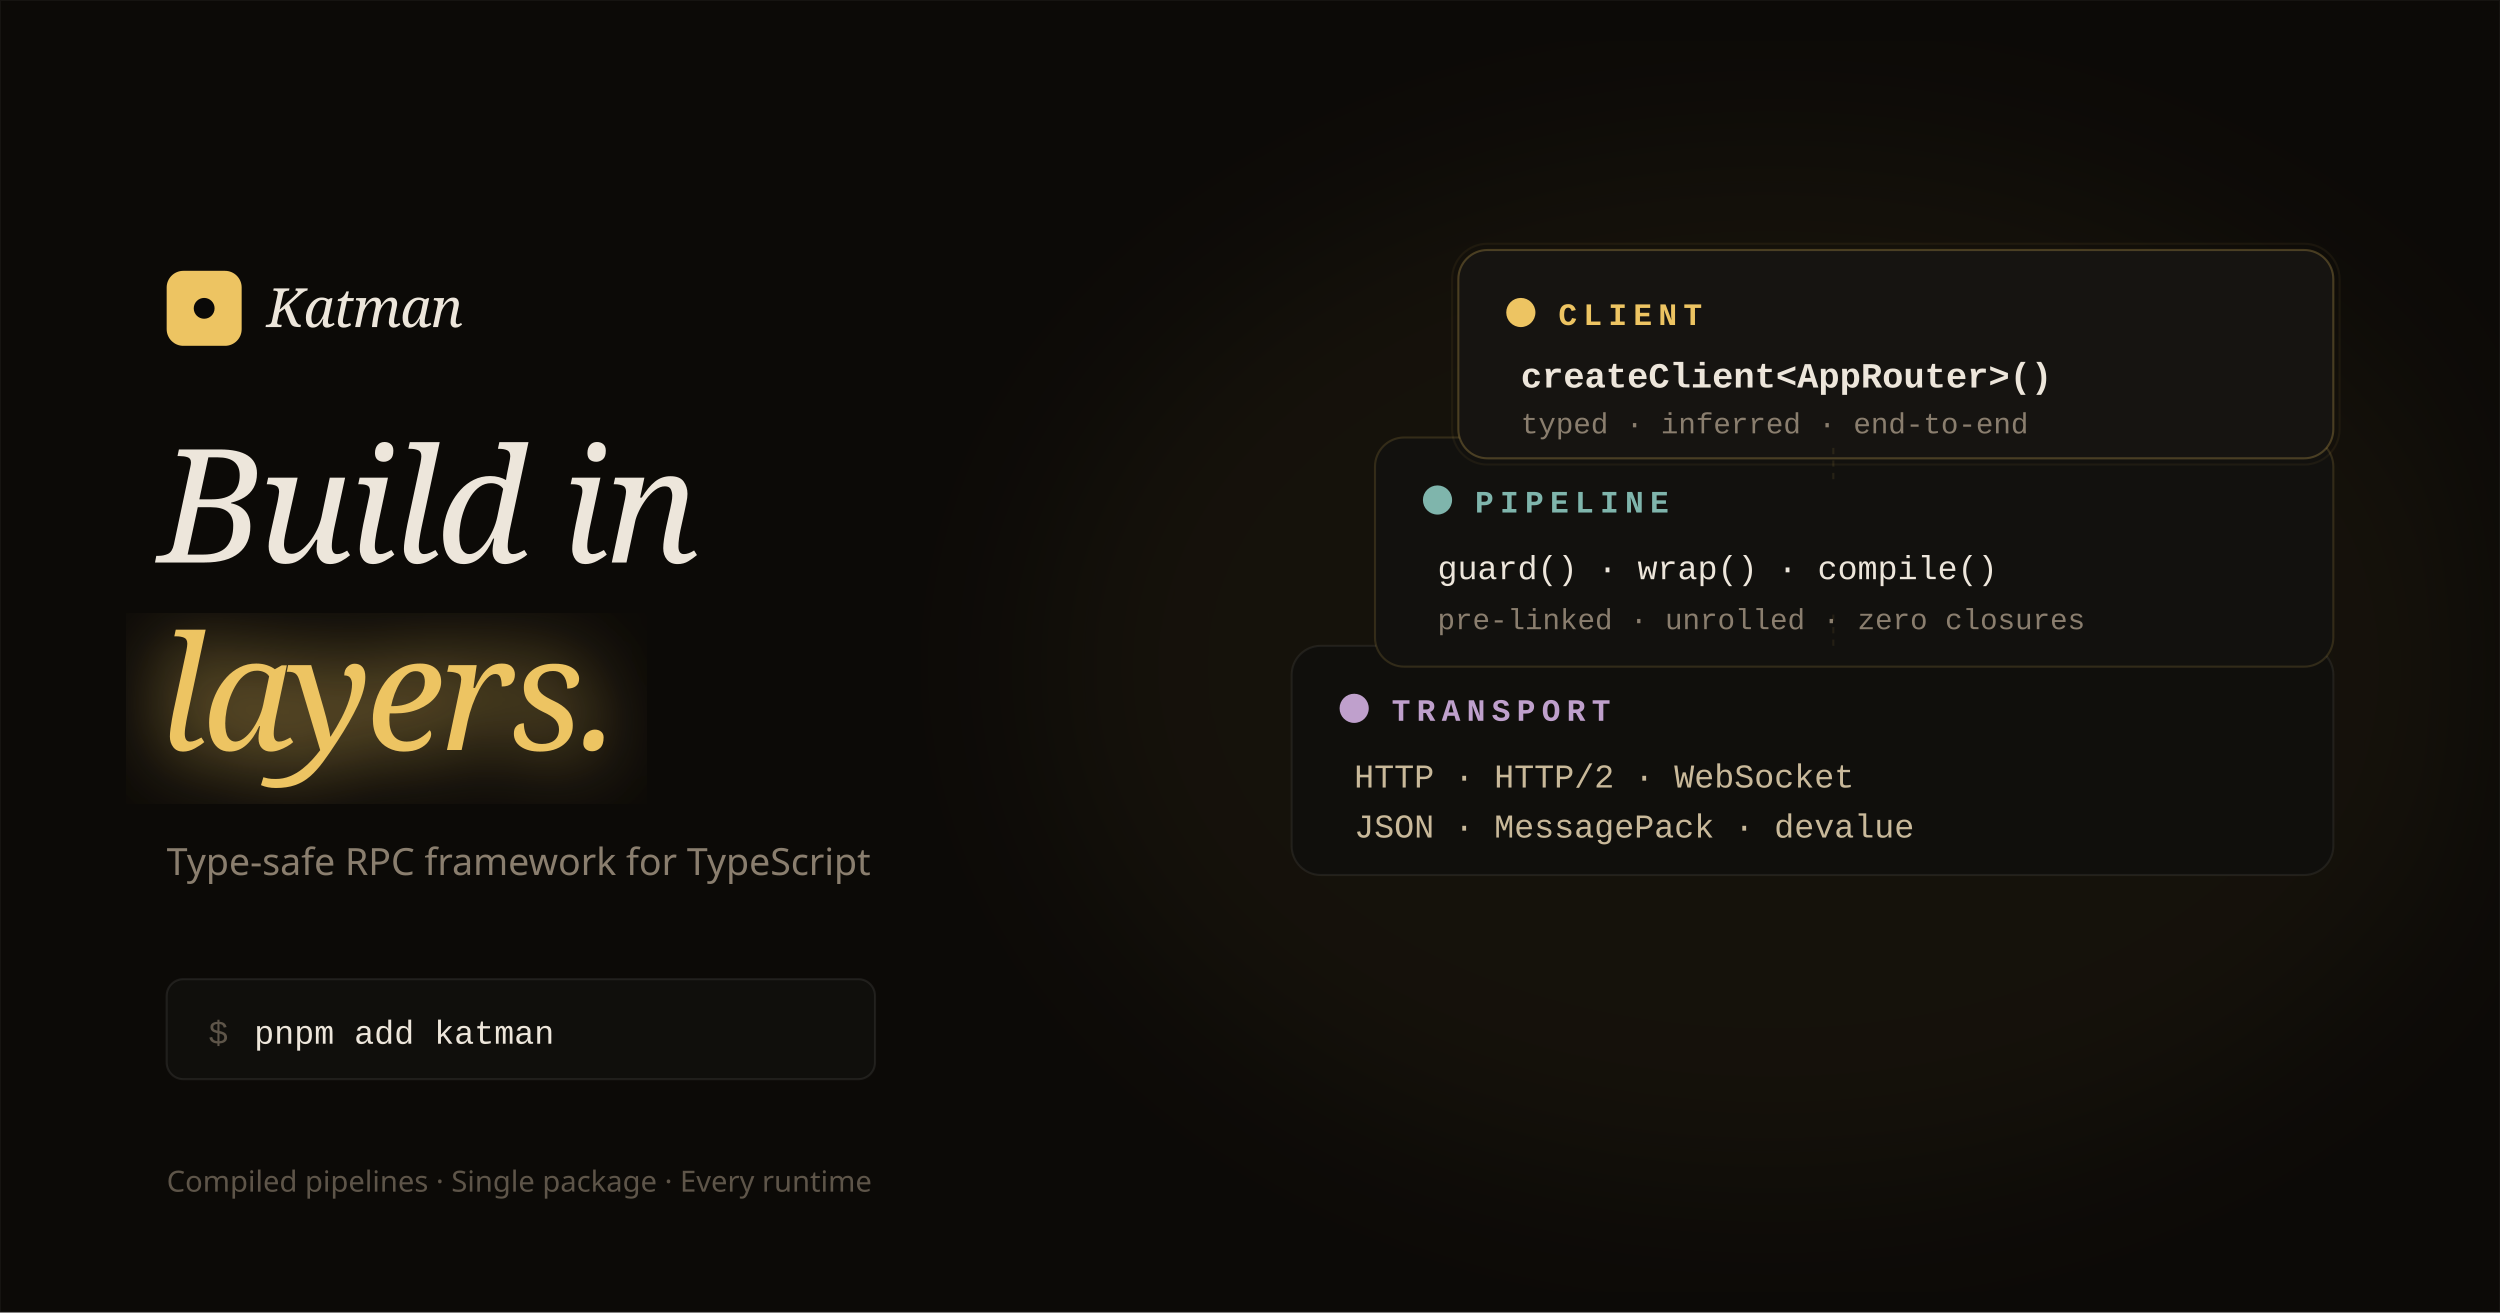
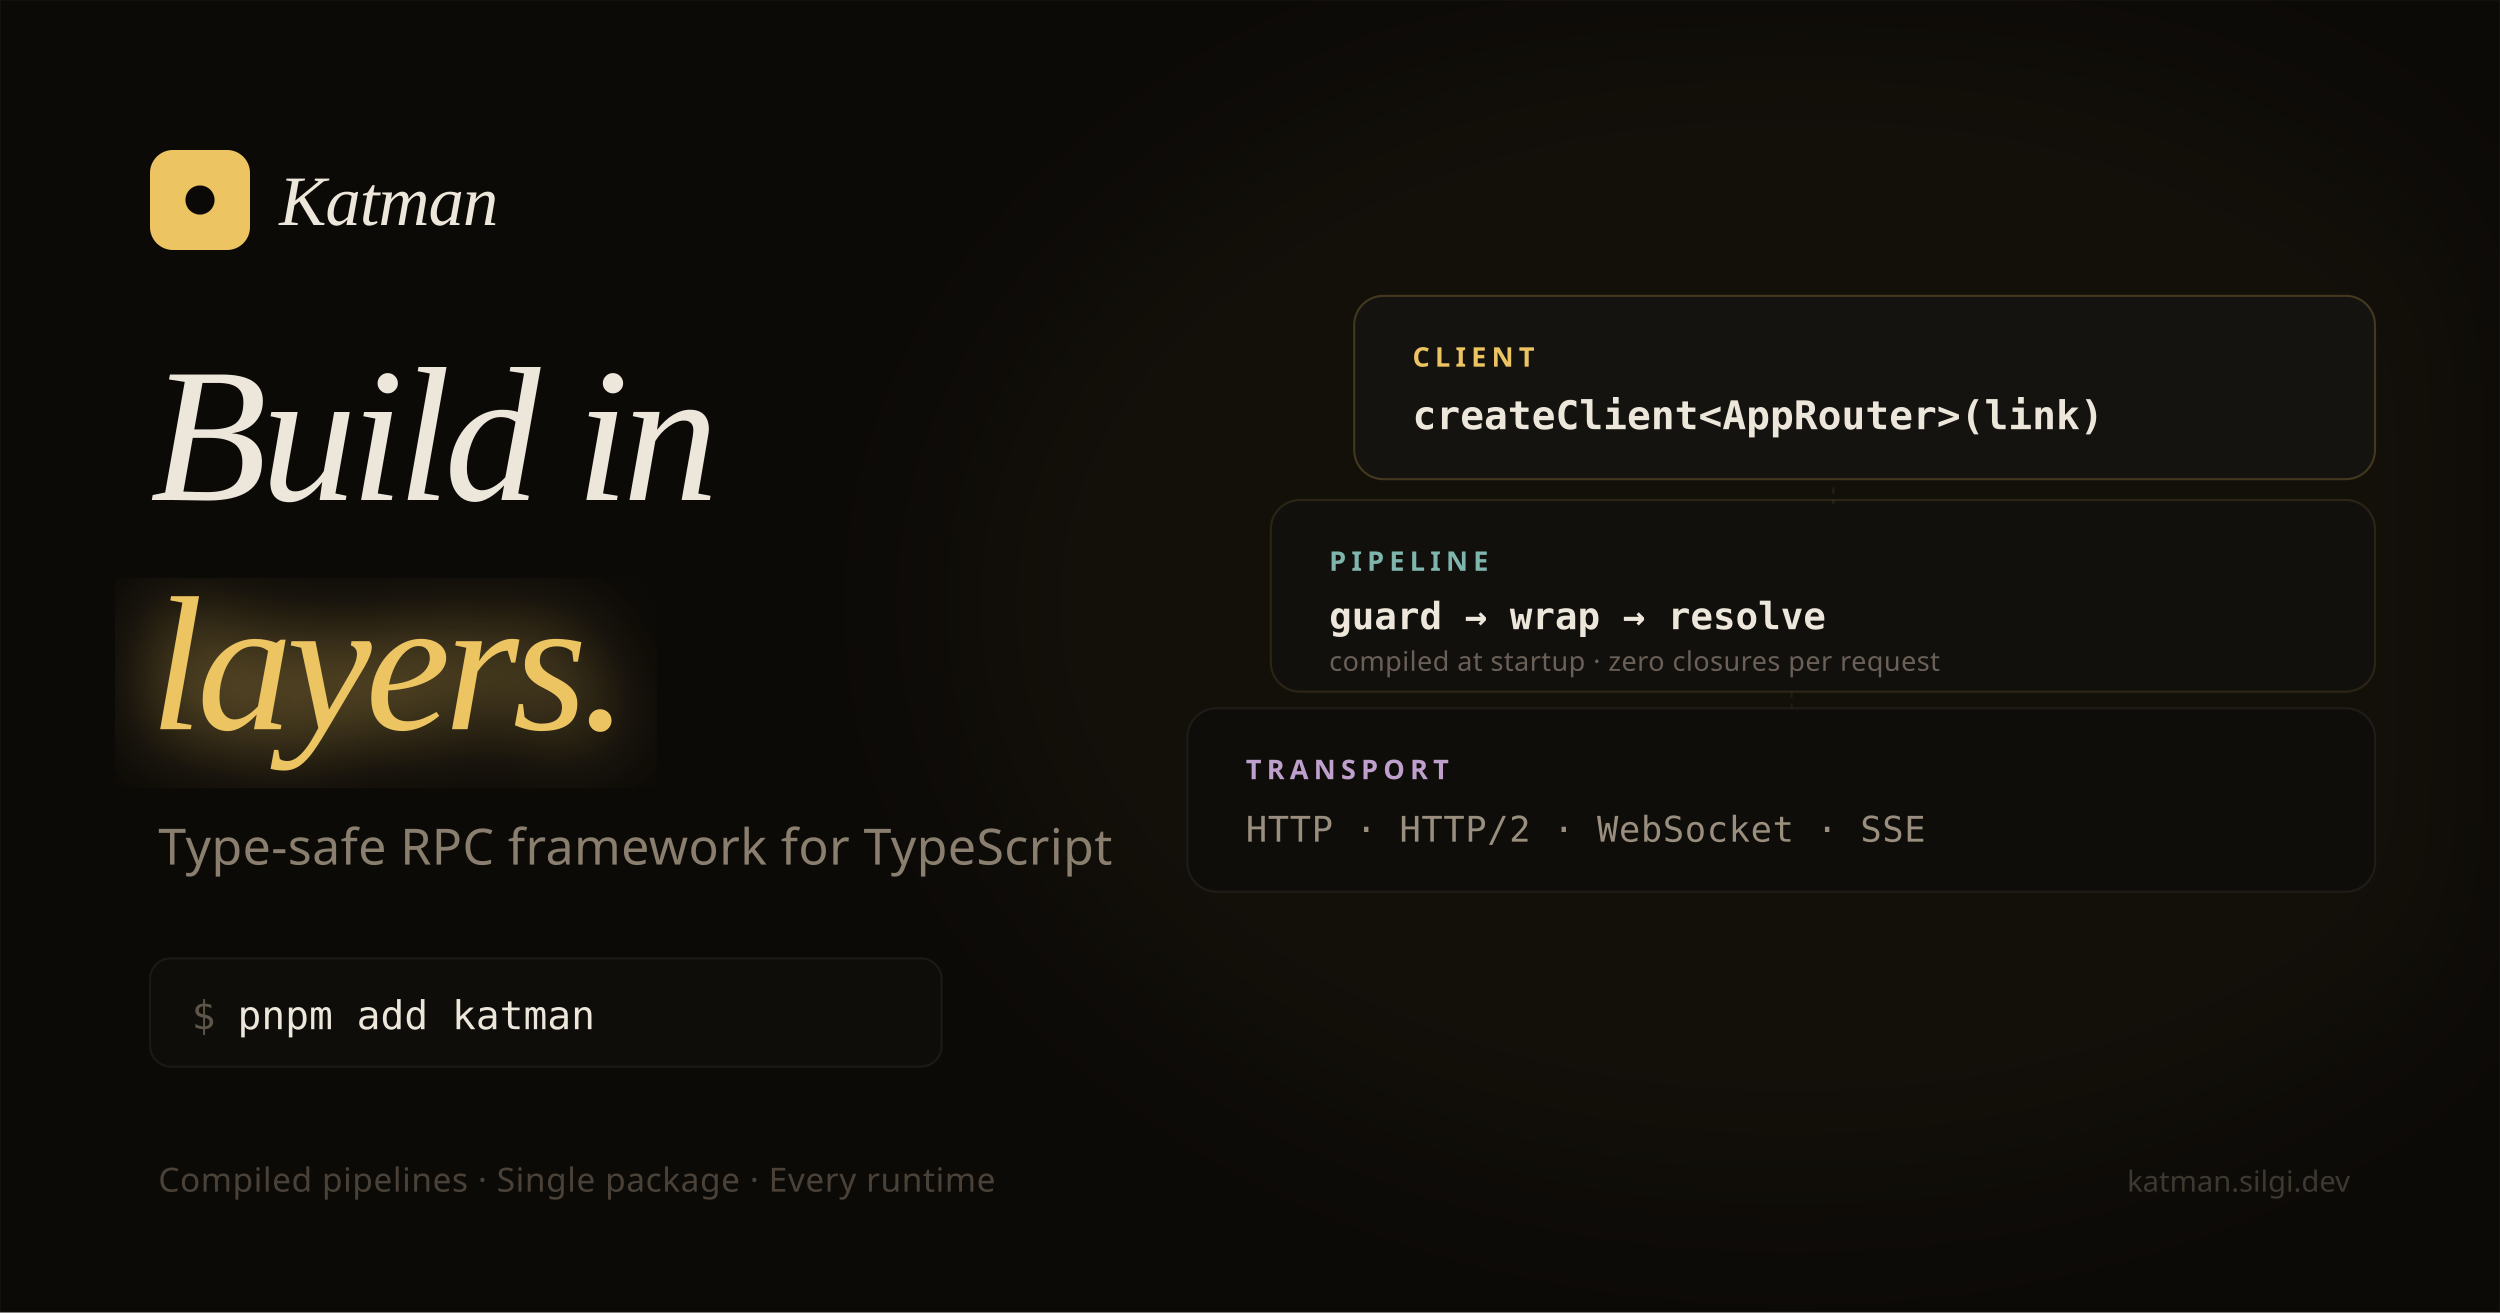
<svg xmlns="http://www.w3.org/2000/svg" width="1200" height="630" viewBox="0 0 1200 630" fill="none">
  <defs>
    <linearGradient id="bg" x1="0" y1="0" x2="1200" y2="630">
      <stop offset="0%" stop-color="#0c0a07" />
      <stop offset="100%" stop-color="#0a0908" />
-     </linearGradient>
-     <linearGradient id="gold" x1="0" y1="0" x2="1" y2="1">
-       <stop offset="0%" stop-color="#edc462" />
-       <stop offset="100%" stop-color="#e8a830" />
-     </linearGradient>
-     <linearGradient id="layer-fade" x1="0" y1="0" x2="0" y2="1">
-       <stop offset="0%" stop-color="#edc462" stop-opacity="0.12" />
-       <stop offset="100%" stop-color="#edc462" stop-opacity="0" />
    </linearGradient>
    <filter id="glow">
      <feGaussianBlur stdDeviation="20" result="blur" />
      <feMerge>
        <feMergeNode in="blur" />
        <feMergeNode in="SourceGraphic" />
      </feMerge>
    </filter>
    <filter id="softglow">
      <feGaussianBlur stdDeviation="40" />
    </filter>
  </defs>
  <rect width="1200" height="630" fill="url(#bg)" />
-   <ellipse cx="850" cy="320" rx="350" ry="250" fill="#edc462" opacity="0.04" filter="url(#softglow)" />
-   <g transform="translate(620, 310)">
-     <rect x="0" y="0" width="500" height="110" rx="14" fill="#100f0c" stroke="white" stroke-opacity="0.07" />
-     <circle cx="30" cy="30" r="7" fill="#bfa0cc" />
-     <text x="48" y="36" fill="#bfa0cc" font-family="'Courier New', monospace" font-size="15" font-weight="bold" letter-spacing="3">TRANSPORT</text>
-     <text x="30" y="68" fill="#c9b99a" font-family="'Courier New', monospace" font-size="16">HTTP · HTTP/2 · WebSocket</text>
-     <text x="30" y="92" fill="#c9b99a" font-family="'Courier New', monospace" font-size="16">JSON · MessagePack · devalue</text>
+   <ellipse cx="860" cy="290" rx="400" ry="280" fill="#edc462" opacity="0.035" filter="url(#softglow)" />
+   <g transform="translate(570, 340)">
+     <rect x="0" y="0" width="570" height="88" rx="14" fill="#0e0d0a" stroke="white" stroke-opacity="0.06" />
+     <text x="28" y="34" fill="#bfa0cc" font-family="sans-serif" font-size="13" font-weight="700" letter-spacing="2.5" text-transform="uppercase">TRANSPORT</text>
+     <text x="28" y="64" fill="#9a8e7e" font-family="'Menlo', 'Consolas', monospace" font-size="17" letter-spacing="0.3">HTTP · HTTP/2 · WebSocket · SSE</text>
  </g>
-   <g transform="translate(660, 210)">
-     <rect x="0" y="0" width="460" height="110" rx="14" fill="#12110e" stroke="#edc462" stroke-opacity="0.15" />
-     <circle cx="30" cy="30" r="7" fill="#7fb5ac" />
-     <text x="48" y="36" fill="#7fb5ac" font-family="'Courier New', monospace" font-size="15" font-weight="bold" letter-spacing="3">PIPELINE</text>
-     <text x="30" y="68" fill="#ede6db" font-family="'Courier New', monospace" font-size="16">guard() · wrap() · compile()</text>
-     <text x="30" y="92" fill="#8a7e6e" font-family="'Courier New', monospace" font-size="14">pre-linked · unrolled · zero closures</text>
+   <g transform="translate(610, 240)">
+     <rect x="0" y="0" width="530" height="92" rx="14" fill="#11100d" stroke="#edc462" stroke-opacity="0.12" />
+     <text x="28" y="34" fill="#7fb5ac" font-family="sans-serif" font-size="13" font-weight="700" letter-spacing="2.5">PIPELINE</text>
+     <text x="28" y="62" fill="#ede6db" font-family="'Menlo', 'Consolas', monospace" font-size="18" font-weight="600">guard → wrap → resolve</text>
+     <text x="28" y="82" fill="#6b6058" font-family="sans-serif" font-size="13" font-weight="400" letter-spacing="0.2">compiled at startup · zero closures per request</text>
  </g>
-   <g transform="translate(700, 120)">
-     <rect x="0" y="0" width="420" height="100" rx="14" fill="#161411" stroke="#edc462" stroke-opacity="0.25" />
-     <rect x="-3" y="-3" width="426" height="106" rx="17" fill="none" stroke="#edc462" stroke-opacity="0.06" />
-     <circle cx="30" cy="30" r="7" fill="#edc462" />
-     <text x="48" y="36" fill="#edc462" font-family="'Courier New', monospace" font-size="15" font-weight="bold" letter-spacing="3">CLIENT</text>
-     <text x="30" y="66" fill="#ede6db" font-family="'Courier New', monospace" font-size="17" font-weight="bold">createClient&lt;AppRouter&gt;()</text>
-     <text x="30" y="88" fill="#8a7e6e" font-family="'Courier New', monospace" font-size="14">typed · inferred · end-to-end</text>
+   <g transform="translate(650, 142)">
+     <rect x="0" y="0" width="490" height="88" rx="14" fill="#141310" stroke="#edc462" stroke-opacity="0.22" />
+     <text x="28" y="34" fill="#edc462" font-family="sans-serif" font-size="13" font-weight="700" letter-spacing="2.5">CLIENT</text>
+     <text x="28" y="64" fill="#ede6db" font-family="'Menlo', 'Consolas', monospace" font-size="19" font-weight="600">createClient&lt;AppRouter&gt;(link)</text>
  </g>
-   <line x1="880" y1="230" x2="880" y2="212" stroke="#edc462" stroke-opacity="0.1" stroke-width="1" stroke-dasharray="3 3" />
-   <line x1="880" y1="310" x2="880" y2="292" stroke="#edc462" stroke-opacity="0.08" stroke-width="1" stroke-dasharray="3 3" />
-   <g transform="translate(80, 130)">
-     <rect width="36" height="36" rx="8" fill="#edc462" />
-     <circle cx="18" cy="18" r="5" fill="#0a0908" />
-     <text x="48" y="27" fill="#ede6db" font-family="Georgia, serif" font-size="26" font-style="italic" letter-spacing="-0.5">Katman</text>
+   <line x1="880" y1="234" x2="880" y2="242" stroke="#edc462" stroke-opacity="0.1" stroke-width="1" stroke-dasharray="3 3" />
+   <line x1="860" y1="332" x2="860" y2="340" stroke="#edc462" stroke-opacity="0.07" stroke-width="1" stroke-dasharray="3 3" />
+   <g transform="translate(72, 72)">
+     <rect width="48" height="48" rx="11" fill="#edc462" />
+     <circle cx="24" cy="24" r="7" fill="#0a0908" />
+     <text x="62" y="36" fill="#ede6db" font-family="Georgia, 'Times New Roman', serif" font-size="34" font-style="italic" letter-spacing="-0.5">Katman</text>
  </g>
-   <text x="76" y="270" fill="#ede6db" font-family="Georgia, serif" font-size="76" font-style="italic" letter-spacing="-2">Build in</text>
-   <text x="76" y="360" fill="#edc462" font-family="Georgia, serif" font-size="76" font-style="italic" letter-spacing="-2" filter="url(#glow)">layers.</text>
-   <text x="80" y="420" fill="#8a7e6e" font-family="sans-serif" font-size="18" font-weight="300">Type-safe RPC framework for TypeScript</text>
-   <g transform="translate(80, 470)">
-     <rect x="0" y="0" width="340" height="48" rx="8" fill="#100f0c" stroke="white" stroke-opacity="0.08" />
-     <text x="20" y="31" fill="#5e5549" font-family="'Courier New', monospace" font-size="16">$</text>
-     <text x="42" y="31" fill="#ede6db" font-family="'Courier New', monospace" font-size="16">pnpm add katman</text>
+   <text x="72" y="240" fill="#ede6db" font-family="Georgia, 'Times New Roman', serif" font-size="92" font-style="italic" letter-spacing="-3">Build in</text>
+   <text x="72" y="350" fill="#edc462" font-family="Georgia, 'Times New Roman', serif" font-size="92" font-style="italic" letter-spacing="-3" filter="url(#glow)">layers.</text>
+   <text x="76" y="415" fill="#8a7e6e" font-family="sans-serif" font-size="24" font-weight="400" letter-spacing="0.2">Type-safe RPC framework for TypeScript</text>
+   <g transform="translate(72, 460)">
+     <rect x="0" y="0" width="380" height="52" rx="10" fill="#0e0d0a" stroke="white" stroke-opacity="0.06" />
+     <text x="20" y="34" fill="#5e5549" font-family="'Menlo', 'Consolas', monospace" font-size="19">$</text>
+     <text x="42" y="34" fill="#ede6db" font-family="'Menlo', 'Consolas', monospace" font-size="19">pnpm add katman</text>
  </g>
-   <text x="80" y="572" fill="#5e5549" font-family="sans-serif" font-size="14">Compiled pipelines · Single package · Every runtime</text>
-   <rect x="0" y="0" width="1200" height="630" fill="none" stroke="white" stroke-opacity="0.04" stroke-width="1" />
+   <text x="76" y="572" fill="#4a4238" font-family="sans-serif" font-size="16" font-weight="400" letter-spacing="0.3">Compiled pipelines · Single package · Every runtime</text>
+   <text x="1128" y="572" fill="#3d3830" font-family="sans-serif" font-size="14" text-anchor="end">katman.silgi.dev</text>
+   <rect x="0" y="0" width="1200" height="630" fill="none" stroke="white" stroke-opacity="0.03" />
</svg>
